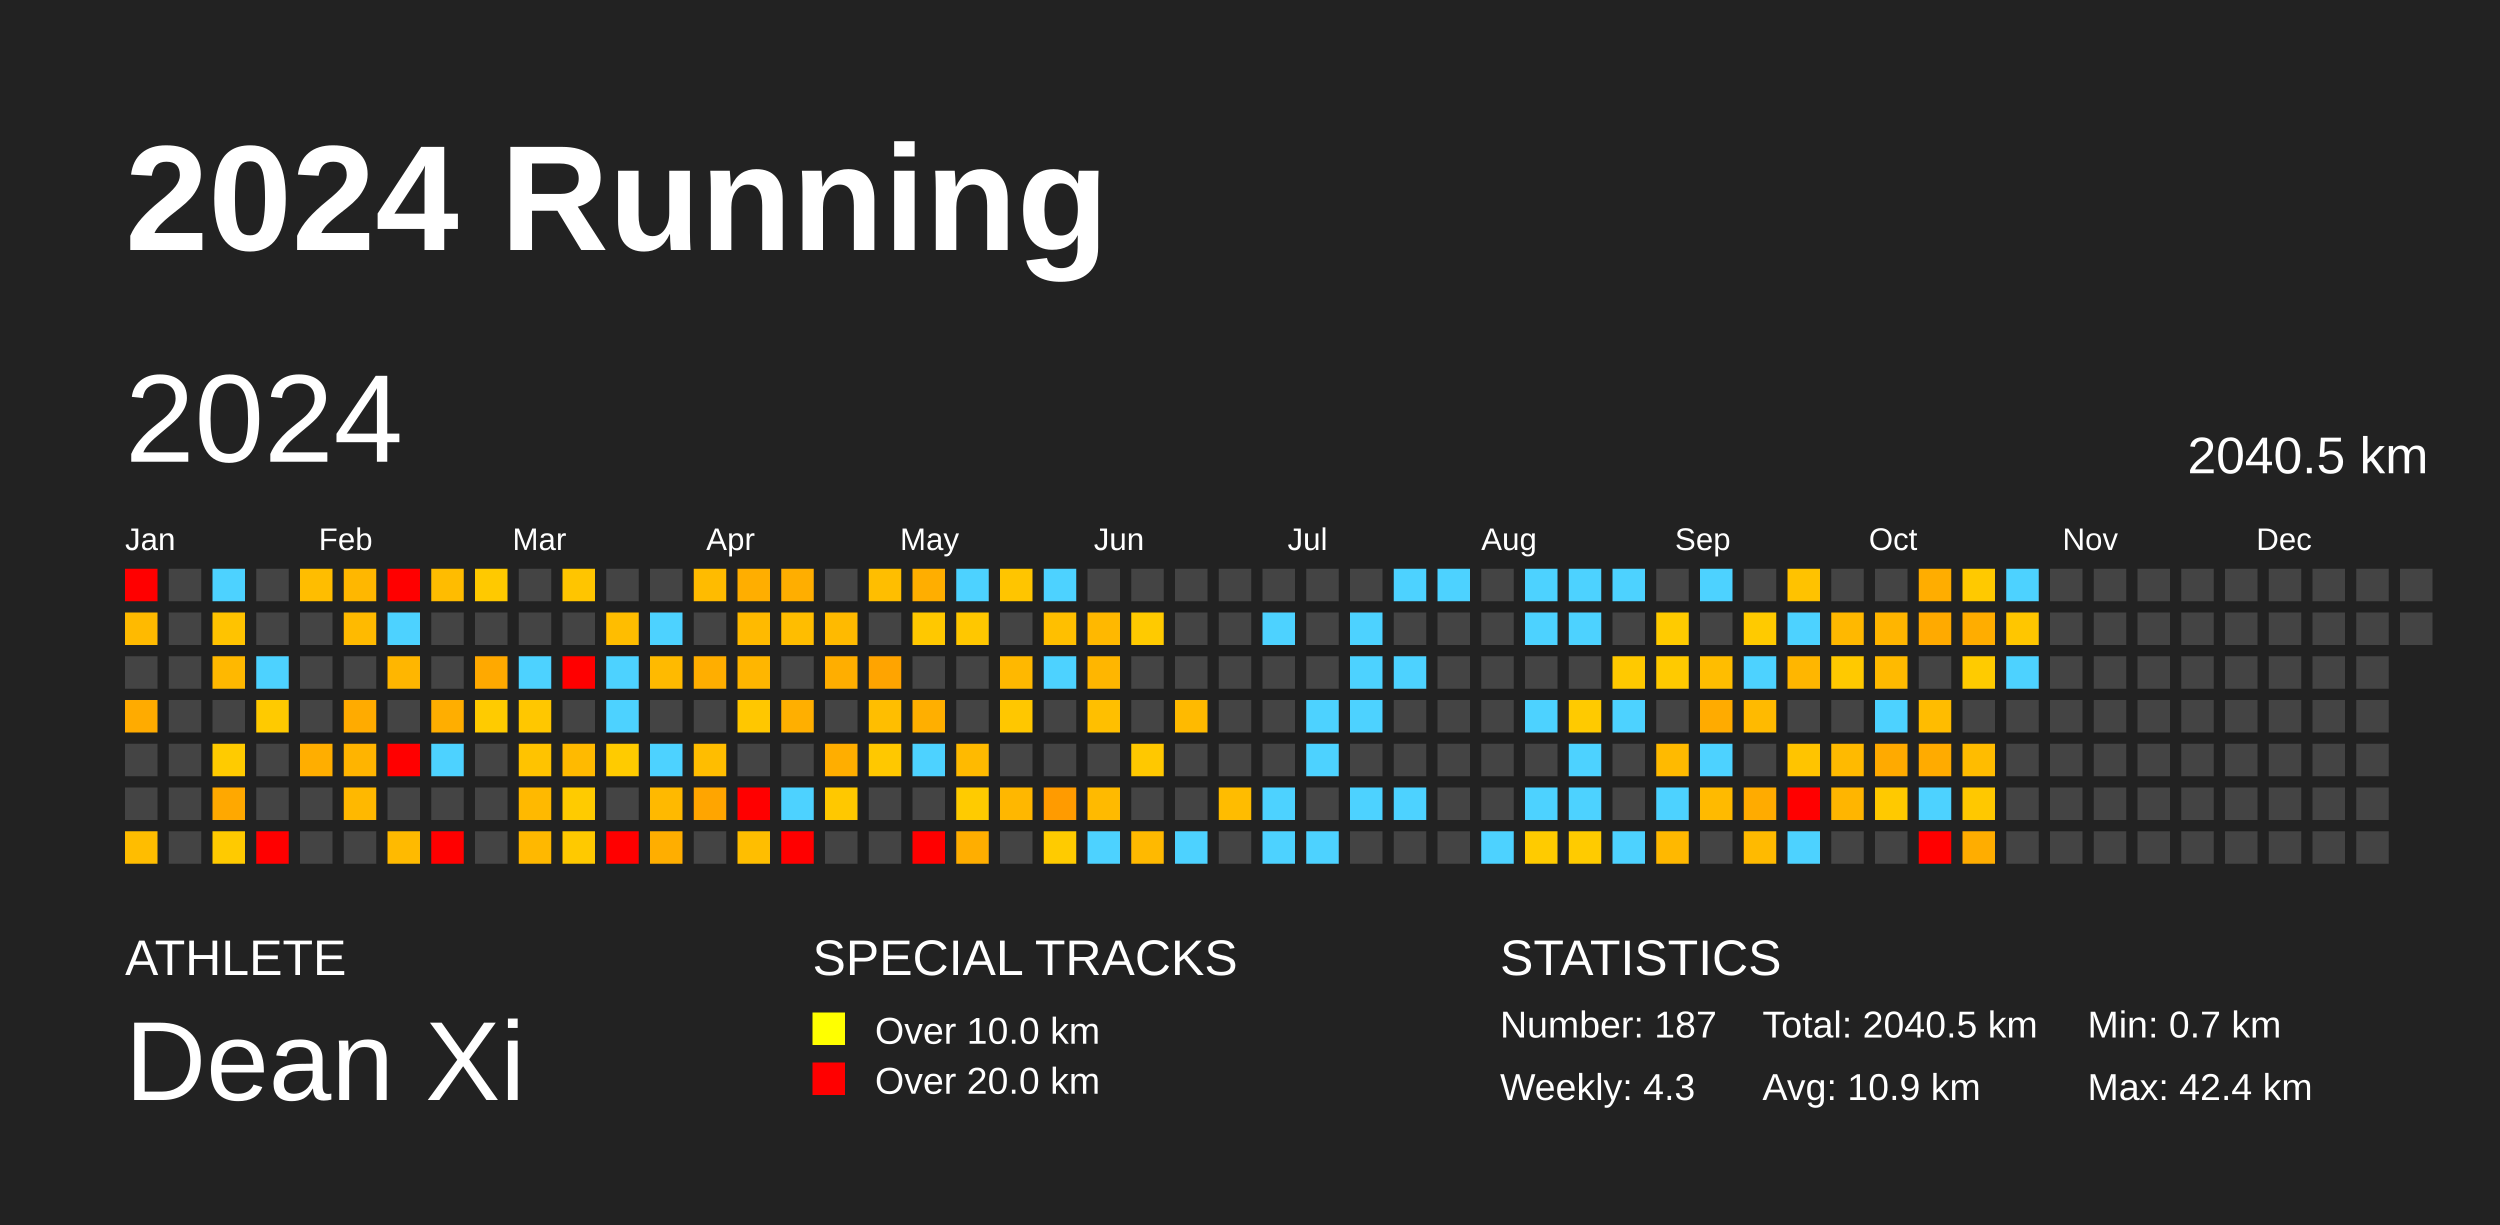
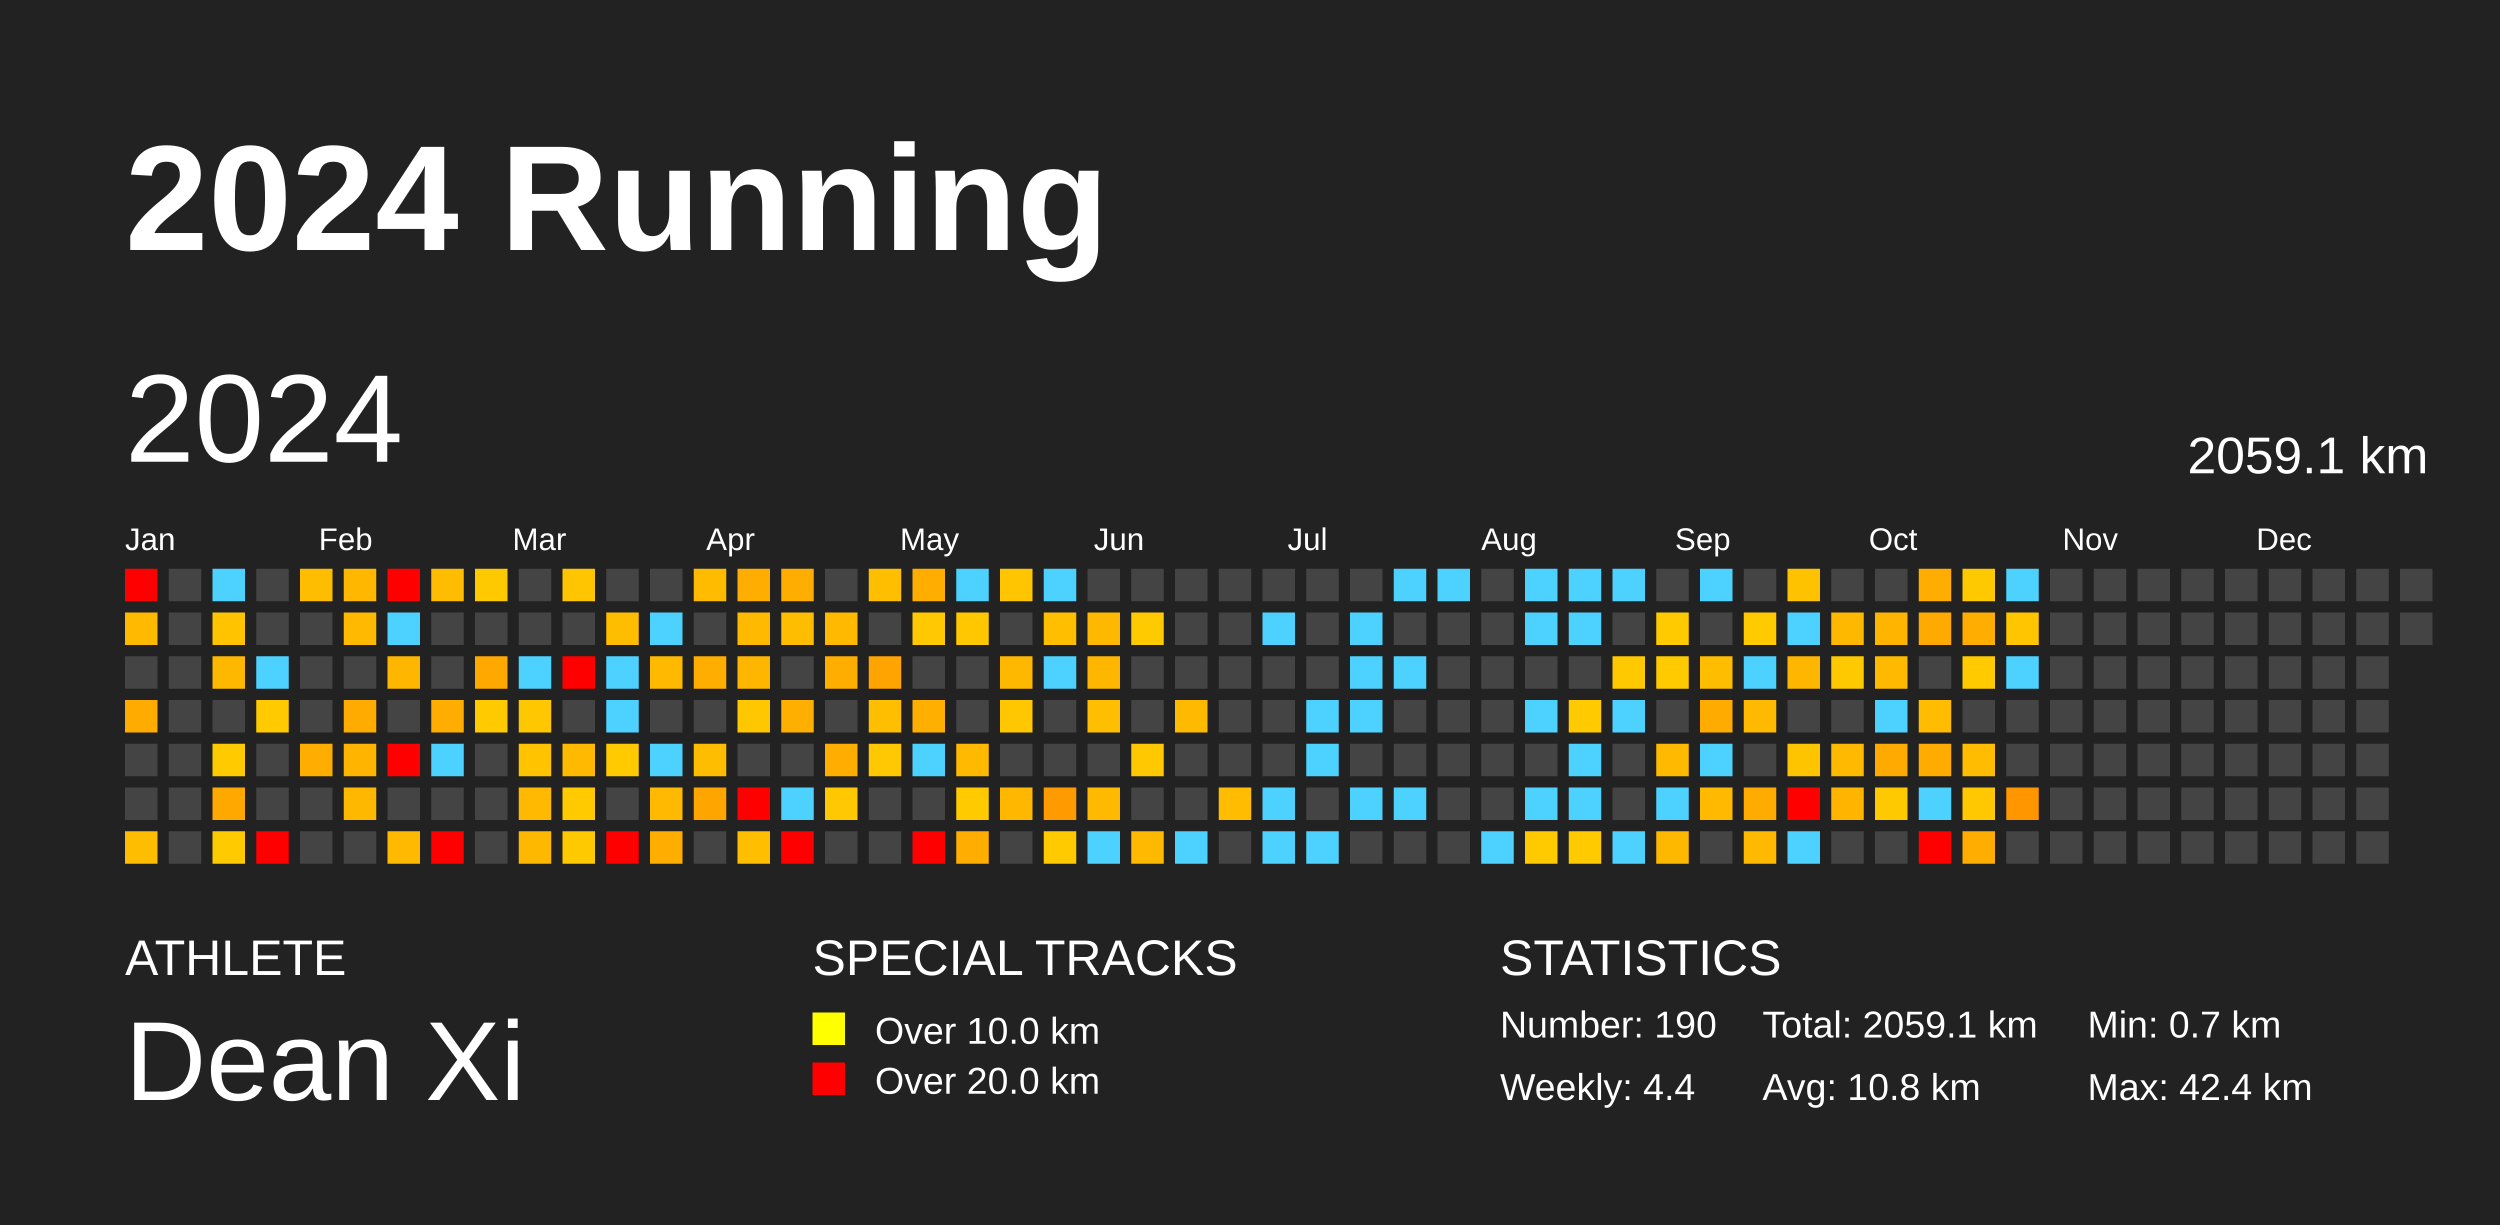
<svg xmlns="http://www.w3.org/2000/svg" baseProfile="full" height="98mm" version="1.1" viewBox="0,0,200,98" width="200mm">
  <defs />
  <rect fill="#222222" height="98" width="200" x="0" y="0" />
  <text fill="#FFFFFF" style="font-size:12px; font-family:Arial; font-weight:bold;" x="10" y="20">2024 Running</text>
  <text fill="#FFFFFF" style="font-size:4px; font-family:Arial" x="10" y="78">ATHLETE</text>
  <text fill="#FFFFFF" style="font-size:9px; font-family:Arial" x="10" y="88">Dean Xi</text>
  <text fill="#FFFFFF" style="font-size:4px; font-family:Arial" x="65" y="78">SPECIAL TRACKS</text>
  <rect fill="yellow" height="2.6" width="2.6" x="65" y="81" />
  <text fill="#FFFFFF" style="font-size:3px; font-family:Arial" x="70" y="83.5">Over 10.0 km</text>
  <rect fill="red" height="2.6" width="2.6" x="65" y="85" />
  <text fill="#FFFFFF" style="font-size:3px; font-family:Arial" x="70" y="87.5">Over 20.0 km</text>
  <text fill="#FFFFFF" style="font-size:4px; font-family:Arial" x="120" y="78">STATISTICS</text>
-   <text fill="#FFFFFF" style="font-size:3px; font-family:Arial" x="120" y="83">Number: 187</text>
-   <text fill="#FFFFFF" style="font-size:3px; font-family:Arial" x="120" y="88">Weekly: 4.3</text>
-   <text fill="#FFFFFF" style="font-size:3px; font-family:Arial" x="141" y="83">Total: 2040.5 km</text>
-   <text fill="#FFFFFF" style="font-size:3px; font-family:Arial" x="141" y="88">Avg: 10.9 km</text>
+   <text fill="#FFFFFF" style="font-size:3px; font-family:Arial" x="120" y="83">Number: 190</text>
+   <text fill="#FFFFFF" style="font-size:3px; font-family:Arial" x="120" y="88">Weekly: 4.4</text>
+   <text fill="#FFFFFF" style="font-size:3px; font-family:Arial" x="141" y="83">Total: 2059.1 km</text>
+   <text fill="#FFFFFF" style="font-size:3px; font-family:Arial" x="141" y="88">Avg: 10.8 km</text>
  <text fill="#FFFFFF" style="font-size:3px; font-family:Arial" x="167" y="83">Min: 0.7 km</text>
  <text fill="#FFFFFF" style="font-size:3px; font-family:Arial" x="167" y="88">Max: 42.4 km</text>
  <text dominant-baseline="hanging" fill="#FFFFFF" style="font-size:10.0px; font-family:Arial;" x="10" y="30">2024</text>
-   <text dominant-baseline="hanging" fill="#FFFFFF" style="font-size:4.125px; font-family:Arial;" x="175" y="35">2040.5 km</text>
+   <text dominant-baseline="hanging" fill="#FFFFFF" style="font-size:4.125px; font-family:Arial;" x="175" y="35">2059.1 km</text>
  <text fill="#FFFFFF" style="font-size:2.5px; font-family:Arial" x="10.0" y="44">Jan</text>
  <text fill="#FFFFFF" style="font-size:2.5px; font-family:Arial" x="25.5" y="44">Feb</text>
  <text fill="#FFFFFF" style="font-size:2.5px; font-family:Arial" x="41.0" y="44">Mar</text>
  <text fill="#FFFFFF" style="font-size:2.5px; font-family:Arial" x="56.5" y="44">Apr</text>
  <text fill="#FFFFFF" style="font-size:2.5px; font-family:Arial" x="72.0" y="44">May</text>
  <text fill="#FFFFFF" style="font-size:2.5px; font-family:Arial" x="87.5" y="44">Jun</text>
  <text fill="#FFFFFF" style="font-size:2.5px; font-family:Arial" x="103.0" y="44">Jul</text>
  <text fill="#FFFFFF" style="font-size:2.5px; font-family:Arial" x="118.5" y="44">Aug</text>
  <text fill="#FFFFFF" style="font-size:2.5px; font-family:Arial" x="134.0" y="44">Sep</text>
  <text fill="#FFFFFF" style="font-size:2.5px; font-family:Arial" x="149.5" y="44">Oct</text>
  <text fill="#FFFFFF" style="font-size:2.5px; font-family:Arial" x="165.0" y="44">Nov</text>
  <text fill="#FFFFFF" style="font-size:2.5px; font-family:Arial" x="180.5" y="44">Dec</text>
  <rect fill="red" height="2.6" width="2.6" x="10.0" y="45.5" />
  <rect fill="#ffba00" height="2.6" width="2.6" x="10.0" y="49.0" />
  <rect fill="#444444" height="2.6" width="2.6" x="10.0" y="52.5" />
  <rect fill="#ffab00" height="2.6" width="2.6" x="10.0" y="56.0" />
  <rect fill="#444444" height="2.6" width="2.6" x="10.0" y="59.5" />
  <rect fill="#444444" height="2.6" width="2.6" x="10.0" y="63.0" />
  <rect fill="#ffbd00" height="2.6" width="2.6" x="10.0" y="66.5" />
  <rect fill="#444444" height="2.6" width="2.6" x="13.5" y="45.5" />
  <rect fill="#444444" height="2.6" width="2.6" x="13.5" y="49.0" />
  <rect fill="#444444" height="2.6" width="2.6" x="13.5" y="52.5" />
  <rect fill="#444444" height="2.6" width="2.6" x="13.5" y="56.0" />
  <rect fill="#444444" height="2.6" width="2.6" x="13.5" y="59.5" />
  <rect fill="#444444" height="2.6" width="2.6" x="13.5" y="63.0" />
  <rect fill="#444444" height="2.6" width="2.6" x="13.5" y="66.5" />
  <rect fill="#4dd2ff" height="2.6" width="2.6" x="17.0" y="45.5" />
  <rect fill="#ffc300" height="2.6" width="2.6" x="17.0" y="49.0" />
  <rect fill="#ffb800" height="2.6" width="2.6" x="17.0" y="52.5" />
  <rect fill="#444444" height="2.6" width="2.6" x="17.0" y="56.0" />
  <rect fill="#ffcb00" height="2.6" width="2.6" x="17.0" y="59.5" />
  <rect fill="#ffa800" height="2.6" width="2.6" x="17.0" y="63.0" />
  <rect fill="#ffca00" height="2.6" width="2.6" x="17.0" y="66.5" />
  <rect fill="#444444" height="2.6" width="2.6" x="20.5" y="45.5" />
  <rect fill="#444444" height="2.6" width="2.6" x="20.5" y="49.0" />
  <rect fill="#4dd2ff" height="2.6" width="2.6" x="20.5" y="52.5" />
  <rect fill="#ffca00" height="2.6" width="2.6" x="20.5" y="56.0" />
  <rect fill="#444444" height="2.6" width="2.6" x="20.5" y="59.5" />
  <rect fill="#444444" height="2.6" width="2.6" x="20.5" y="63.0" />
  <rect fill="red" height="2.6" width="2.6" x="20.5" y="66.5" />
  <rect fill="#ffbd00" height="2.6" width="2.6" x="24.0" y="45.5" />
  <rect fill="#444444" height="2.6" width="2.6" x="24.0" y="49.0" />
  <rect fill="#444444" height="2.6" width="2.6" x="24.0" y="52.5" />
  <rect fill="#444444" height="2.6" width="2.6" x="24.0" y="56.0" />
  <rect fill="#ffae00" height="2.6" width="2.6" x="24.0" y="59.5" />
  <rect fill="#444444" height="2.6" width="2.6" x="24.0" y="63.0" />
  <rect fill="#444444" height="2.6" width="2.6" x="24.0" y="66.5" />
  <rect fill="#ffb700" height="2.6" width="2.6" x="27.5" y="45.5" />
  <rect fill="#ffba00" height="2.6" width="2.6" x="27.5" y="49.0" />
  <rect fill="#444444" height="2.6" width="2.6" x="27.5" y="52.5" />
  <rect fill="#ffab00" height="2.6" width="2.6" x="27.5" y="56.0" />
  <rect fill="#ffb400" height="2.6" width="2.6" x="27.5" y="59.5" />
  <rect fill="#ffb800" height="2.6" width="2.6" x="27.5" y="63.0" />
  <rect fill="#444444" height="2.6" width="2.6" x="27.5" y="66.5" />
  <rect fill="red" height="2.6" width="2.6" x="31.0" y="45.5" />
  <rect fill="#4dd2ff" height="2.6" width="2.6" x="31.0" y="49.0" />
  <rect fill="#ffb600" height="2.6" width="2.6" x="31.0" y="52.5" />
  <rect fill="#444444" height="2.6" width="2.6" x="31.0" y="56.0" />
  <rect fill="red" height="2.6" width="2.6" x="31.0" y="59.5" />
  <rect fill="#444444" height="2.6" width="2.6" x="31.0" y="63.0" />
  <rect fill="#ffba00" height="2.6" width="2.6" x="31.0" y="66.5" />
  <rect fill="#ffbc00" height="2.6" width="2.6" x="34.5" y="45.5" />
  <rect fill="#444444" height="2.6" width="2.6" x="34.5" y="49.0" />
  <rect fill="#444444" height="2.6" width="2.6" x="34.5" y="52.5" />
  <rect fill="#ffae00" height="2.6" width="2.6" x="34.5" y="56.0" />
  <rect fill="#4dd2ff" height="2.6" width="2.6" x="34.5" y="59.5" />
  <rect fill="#444444" height="2.6" width="2.6" x="34.5" y="63.0" />
  <rect fill="red" height="2.6" width="2.6" x="34.5" y="66.5" />
  <rect fill="#ffc900" height="2.6" width="2.6" x="38.0" y="45.5" />
  <rect fill="#444444" height="2.6" width="2.6" x="38.0" y="49.0" />
  <rect fill="#ffa900" height="2.6" width="2.6" x="38.0" y="52.5" />
  <rect fill="#ffcb00" height="2.6" width="2.6" x="38.0" y="56.0" />
  <rect fill="#444444" height="2.6" width="2.6" x="38.0" y="59.5" />
  <rect fill="#444444" height="2.6" width="2.6" x="38.0" y="63.0" />
  <rect fill="#444444" height="2.6" width="2.6" x="38.0" y="66.5" />
  <rect fill="#444444" height="2.6" width="2.6" x="41.5" y="45.5" />
  <rect fill="#444444" height="2.6" width="2.6" x="41.5" y="49.0" />
  <rect fill="#4dd2ff" height="2.6" width="2.6" x="41.5" y="52.5" />
  <rect fill="#ffc700" height="2.6" width="2.6" x="41.5" y="56.0" />
  <rect fill="#ffc300" height="2.6" width="2.6" x="41.5" y="59.5" />
  <rect fill="#ffb900" height="2.6" width="2.6" x="41.5" y="63.0" />
  <rect fill="#ffb800" height="2.6" width="2.6" x="41.5" y="66.5" />
  <rect fill="#ffc500" height="2.6" width="2.6" x="45.0" y="45.5" />
  <rect fill="#444444" height="2.6" width="2.6" x="45.0" y="49.0" />
  <rect fill="red" height="2.6" width="2.6" x="45.0" y="52.5" />
  <rect fill="#444444" height="2.6" width="2.6" x="45.0" y="56.0" />
  <rect fill="#ffba00" height="2.6" width="2.6" x="45.0" y="59.5" />
  <rect fill="#ffcb00" height="2.6" width="2.6" x="45.0" y="63.0" />
  <rect fill="#ffc900" height="2.6" width="2.6" x="45.0" y="66.5" />
  <rect fill="#444444" height="2.6" width="2.6" x="48.5" y="45.5" />
  <rect fill="#ffbd00" height="2.6" width="2.6" x="48.5" y="49.0" />
  <rect fill="#4dd2ff" height="2.6" width="2.6" x="48.5" y="52.5" />
  <rect fill="#4dd2ff" height="2.6" width="2.6" x="48.5" y="56.0" />
  <rect fill="#ffcb00" height="2.6" width="2.6" x="48.5" y="59.5" />
  <rect fill="#444444" height="2.6" width="2.6" x="48.5" y="63.0" />
  <rect fill="red" height="2.6" width="2.6" x="48.5" y="66.5" />
  <rect fill="#444444" height="2.6" width="2.6" x="52.0" y="45.5" />
  <rect fill="#4dd2ff" height="2.6" width="2.6" x="52.0" y="49.0" />
  <rect fill="#ffba00" height="2.6" width="2.6" x="52.0" y="52.5" />
  <rect fill="#444444" height="2.6" width="2.6" x="52.0" y="56.0" />
  <rect fill="#4dd2ff" height="2.6" width="2.6" x="52.0" y="59.5" />
  <rect fill="#ffb900" height="2.6" width="2.6" x="52.0" y="63.0" />
  <rect fill="#ffae00" height="2.6" width="2.6" x="52.0" y="66.5" />
  <rect fill="#ffbb00" height="2.6" width="2.6" x="55.5" y="45.5" />
  <rect fill="#444444" height="2.6" width="2.6" x="55.5" y="49.0" />
  <rect fill="#ffae00" height="2.6" width="2.6" x="55.5" y="52.5" />
  <rect fill="#444444" height="2.6" width="2.6" x="55.5" y="56.0" />
  <rect fill="#ffbd00" height="2.6" width="2.6" x="55.5" y="59.5" />
  <rect fill="#ffa500" height="2.6" width="2.6" x="55.5" y="63.0" />
  <rect fill="#444444" height="2.6" width="2.6" x="55.5" y="66.5" />
  <rect fill="#ffae00" height="2.6" width="2.6" x="59.0" y="45.5" />
  <rect fill="#ffba00" height="2.6" width="2.6" x="59.0" y="49.0" />
  <rect fill="#ffb600" height="2.6" width="2.6" x="59.0" y="52.5" />
  <rect fill="#ffc700" height="2.6" width="2.6" x="59.0" y="56.0" />
  <rect fill="#444444" height="2.6" width="2.6" x="59.0" y="59.5" />
  <rect fill="red" height="2.6" width="2.6" x="59.0" y="63.0" />
  <rect fill="#ffbe00" height="2.6" width="2.6" x="59.0" y="66.5" />
  <rect fill="#ffae00" height="2.6" width="2.6" x="62.5" y="45.5" />
  <rect fill="#ffbd00" height="2.6" width="2.6" x="62.5" y="49.0" />
  <rect fill="#444444" height="2.6" width="2.6" x="62.5" y="52.5" />
  <rect fill="#ffaf00" height="2.6" width="2.6" x="62.5" y="56.0" />
  <rect fill="#444444" height="2.6" width="2.6" x="62.5" y="59.5" />
  <rect fill="#4dd2ff" height="2.6" width="2.6" x="62.5" y="63.0" />
  <rect fill="red" height="2.6" width="2.6" x="62.5" y="66.5" />
  <rect fill="#444444" height="2.6" width="2.6" x="66.0" y="45.5" />
  <rect fill="#ffba00" height="2.6" width="2.6" x="66.0" y="49.0" />
  <rect fill="#ffae00" height="2.6" width="2.6" x="66.0" y="52.5" />
  <rect fill="#444444" height="2.6" width="2.6" x="66.0" y="56.0" />
  <rect fill="#ffae00" height="2.6" width="2.6" x="66.0" y="59.5" />
  <rect fill="#ffc800" height="2.6" width="2.6" x="66.0" y="63.0" />
  <rect fill="#444444" height="2.6" width="2.6" x="66.0" y="66.5" />
  <rect fill="#ffbe00" height="2.6" width="2.6" x="69.5" y="45.5" />
  <rect fill="#444444" height="2.6" width="2.6" x="69.5" y="49.0" />
  <rect fill="#ffa400" height="2.6" width="2.6" x="69.5" y="52.5" />
  <rect fill="#ffbe00" height="2.6" width="2.6" x="69.5" y="56.0" />
  <rect fill="#ffc800" height="2.6" width="2.6" x="69.5" y="59.5" />
  <rect fill="#444444" height="2.6" width="2.6" x="69.5" y="63.0" />
  <rect fill="#444444" height="2.6" width="2.6" x="69.5" y="66.5" />
  <rect fill="#ffae00" height="2.6" width="2.6" x="73.0" y="45.5" />
  <rect fill="#ffc800" height="2.6" width="2.6" x="73.0" y="49.0" />
  <rect fill="#444444" height="2.6" width="2.6" x="73.0" y="52.5" />
  <rect fill="#ffaf00" height="2.6" width="2.6" x="73.0" y="56.0" />
  <rect fill="#4dd2ff" height="2.6" width="2.6" x="73.0" y="59.5" />
  <rect fill="#444444" height="2.6" width="2.6" x="73.0" y="63.0" />
  <rect fill="red" height="2.6" width="2.6" x="73.0" y="66.5" />
  <rect fill="#4dd2ff" height="2.6" width="2.6" x="76.5" y="45.5" />
  <rect fill="#ffc700" height="2.6" width="2.6" x="76.5" y="49.0" />
  <rect fill="#444444" height="2.6" width="2.6" x="76.5" y="52.5" />
  <rect fill="#444444" height="2.6" width="2.6" x="76.5" y="56.0" />
  <rect fill="#ffba00" height="2.6" width="2.6" x="76.5" y="59.5" />
  <rect fill="#ffcb00" height="2.6" width="2.6" x="76.5" y="63.0" />
  <rect fill="#ffae00" height="2.6" width="2.6" x="76.5" y="66.5" />
  <rect fill="#ffc500" height="2.6" width="2.6" x="80.0" y="45.5" />
  <rect fill="#444444" height="2.6" width="2.6" x="80.0" y="49.0" />
  <rect fill="#ffb800" height="2.6" width="2.6" x="80.0" y="52.5" />
  <rect fill="#ffc700" height="2.6" width="2.6" x="80.0" y="56.0" />
  <rect fill="#444444" height="2.6" width="2.6" x="80.0" y="59.5" />
  <rect fill="#ffb700" height="2.6" width="2.6" x="80.0" y="63.0" />
  <rect fill="#444444" height="2.6" width="2.6" x="80.0" y="66.5" />
  <rect fill="#4dd2ff" height="2.6" width="2.6" x="83.5" y="45.5" />
  <rect fill="#ffbf00" height="2.6" width="2.6" x="83.5" y="49.0" />
  <rect fill="#4dd2ff" height="2.6" width="2.6" x="83.5" y="52.5" />
  <rect fill="#444444" height="2.6" width="2.6" x="83.5" y="56.0" />
  <rect fill="#444444" height="2.6" width="2.6" x="83.5" y="59.5" />
  <rect fill="#ff9b00" height="2.6" width="2.6" x="83.5" y="63.0" />
  <rect fill="#ffcb00" height="2.6" width="2.6" x="83.5" y="66.5" />
  <rect fill="#444444" height="2.6" width="2.6" x="87.0" y="45.5" />
  <rect fill="#ffb800" height="2.6" width="2.6" x="87.0" y="49.0" />
  <rect fill="#ffb600" height="2.6" width="2.6" x="87.0" y="52.5" />
  <rect fill="#ffbf00" height="2.6" width="2.6" x="87.0" y="56.0" />
  <rect fill="#444444" height="2.6" width="2.6" x="87.0" y="59.5" />
  <rect fill="#ffba00" height="2.6" width="2.6" x="87.0" y="63.0" />
  <rect fill="#4dd2ff" height="2.6" width="2.6" x="87.0" y="66.5" />
  <rect fill="#444444" height="2.6" width="2.6" x="90.5" y="45.5" />
  <rect fill="#ffca00" height="2.6" width="2.6" x="90.5" y="49.0" />
  <rect fill="#444444" height="2.6" width="2.6" x="90.5" y="52.5" />
  <rect fill="#444444" height="2.6" width="2.6" x="90.5" y="56.0" />
  <rect fill="#ffc800" height="2.6" width="2.6" x="90.5" y="59.5" />
  <rect fill="#444444" height="2.6" width="2.6" x="90.5" y="63.0" />
  <rect fill="#ffb900" height="2.6" width="2.6" x="90.5" y="66.5" />
  <rect fill="#444444" height="2.6" width="2.6" x="94.0" y="45.5" />
  <rect fill="#444444" height="2.6" width="2.6" x="94.0" y="49.0" />
  <rect fill="#444444" height="2.6" width="2.6" x="94.0" y="52.5" />
  <rect fill="#ffba00" height="2.6" width="2.6" x="94.0" y="56.0" />
  <rect fill="#444444" height="2.6" width="2.6" x="94.0" y="59.5" />
  <rect fill="#444444" height="2.6" width="2.6" x="94.0" y="63.0" />
  <rect fill="#4dd2ff" height="2.6" width="2.6" x="94.0" y="66.5" />
  <rect fill="#444444" height="2.6" width="2.6" x="97.5" y="45.5" />
  <rect fill="#444444" height="2.6" width="2.6" x="97.5" y="49.0" />
  <rect fill="#444444" height="2.6" width="2.6" x="97.5" y="52.5" />
  <rect fill="#444444" height="2.6" width="2.6" x="97.5" y="56.0" />
  <rect fill="#444444" height="2.6" width="2.6" x="97.5" y="59.5" />
  <rect fill="#ffbc00" height="2.6" width="2.6" x="97.5" y="63.0" />
  <rect fill="#444444" height="2.6" width="2.6" x="97.5" y="66.5" />
  <rect fill="#444444" height="2.6" width="2.6" x="101.0" y="45.5" />
  <rect fill="#4dd2ff" height="2.6" width="2.6" x="101.0" y="49.0" />
  <rect fill="#444444" height="2.6" width="2.6" x="101.0" y="52.5" />
  <rect fill="#444444" height="2.6" width="2.6" x="101.0" y="56.0" />
  <rect fill="#444444" height="2.6" width="2.6" x="101.0" y="59.5" />
  <rect fill="#4dd2ff" height="2.6" width="2.6" x="101.0" y="63.0" />
  <rect fill="#4dd2ff" height="2.6" width="2.6" x="101.0" y="66.5" />
  <rect fill="#444444" height="2.6" width="2.6" x="104.5" y="45.5" />
  <rect fill="#444444" height="2.6" width="2.6" x="104.5" y="49.0" />
  <rect fill="#444444" height="2.6" width="2.6" x="104.5" y="52.5" />
  <rect fill="#4dd2ff" height="2.6" width="2.6" x="104.5" y="56.0" />
  <rect fill="#4dd2ff" height="2.6" width="2.6" x="104.5" y="59.5" />
  <rect fill="#444444" height="2.6" width="2.6" x="104.5" y="63.0" />
  <rect fill="#4dd2ff" height="2.6" width="2.6" x="104.5" y="66.5" />
  <rect fill="#444444" height="2.6" width="2.6" x="108.0" y="45.5" />
  <rect fill="#4dd2ff" height="2.6" width="2.6" x="108.0" y="49.0" />
  <rect fill="#4dd2ff" height="2.6" width="2.6" x="108.0" y="52.5" />
  <rect fill="#4dd2ff" height="2.6" width="2.6" x="108.0" y="56.0" />
  <rect fill="#444444" height="2.6" width="2.6" x="108.0" y="59.5" />
  <rect fill="#4dd2ff" height="2.6" width="2.6" x="108.0" y="63.0" />
  <rect fill="#444444" height="2.6" width="2.6" x="108.0" y="66.5" />
  <rect fill="#4dd2ff" height="2.6" width="2.6" x="111.5" y="45.5" />
  <rect fill="#444444" height="2.6" width="2.6" x="111.5" y="49.0" />
  <rect fill="#4dd2ff" height="2.6" width="2.6" x="111.5" y="52.5" />
  <rect fill="#444444" height="2.6" width="2.6" x="111.5" y="56.0" />
  <rect fill="#444444" height="2.6" width="2.6" x="111.5" y="59.5" />
  <rect fill="#4dd2ff" height="2.6" width="2.6" x="111.5" y="63.0" />
  <rect fill="#444444" height="2.6" width="2.6" x="111.5" y="66.5" />
  <rect fill="#4dd2ff" height="2.6" width="2.6" x="115.0" y="45.5" />
  <rect fill="#444444" height="2.6" width="2.6" x="115.0" y="49.0" />
  <rect fill="#444444" height="2.6" width="2.6" x="115.0" y="52.5" />
  <rect fill="#444444" height="2.6" width="2.6" x="115.0" y="56.0" />
  <rect fill="#444444" height="2.6" width="2.6" x="115.0" y="59.5" />
  <rect fill="#444444" height="2.6" width="2.6" x="115.0" y="63.0" />
  <rect fill="#444444" height="2.6" width="2.6" x="115.0" y="66.5" />
  <rect fill="#444444" height="2.6" width="2.6" x="118.5" y="45.5" />
  <rect fill="#444444" height="2.6" width="2.6" x="118.5" y="49.0" />
  <rect fill="#444444" height="2.6" width="2.6" x="118.5" y="52.5" />
  <rect fill="#444444" height="2.6" width="2.6" x="118.5" y="56.0" />
  <rect fill="#444444" height="2.6" width="2.6" x="118.5" y="59.5" />
  <rect fill="#444444" height="2.6" width="2.6" x="118.5" y="63.0" />
  <rect fill="#4dd2ff" height="2.6" width="2.6" x="118.5" y="66.5" />
  <rect fill="#4dd2ff" height="2.6" width="2.6" x="122.0" y="45.5" />
  <rect fill="#4dd2ff" height="2.6" width="2.6" x="122.0" y="49.0" />
  <rect fill="#444444" height="2.6" width="2.6" x="122.0" y="52.5" />
  <rect fill="#4dd2ff" height="2.6" width="2.6" x="122.0" y="56.0" />
  <rect fill="#444444" height="2.6" width="2.6" x="122.0" y="59.5" />
  <rect fill="#4dd2ff" height="2.6" width="2.6" x="122.0" y="63.0" />
  <rect fill="#ffcb00" height="2.6" width="2.6" x="122.0" y="66.5" />
  <rect fill="#4dd2ff" height="2.6" width="2.6" x="125.5" y="45.5" />
  <rect fill="#4dd2ff" height="2.6" width="2.6" x="125.5" y="49.0" />
  <rect fill="#444444" height="2.6" width="2.6" x="125.5" y="52.5" />
  <rect fill="#ffca00" height="2.6" width="2.6" x="125.5" y="56.0" />
  <rect fill="#4dd2ff" height="2.6" width="2.6" x="125.5" y="59.5" />
  <rect fill="#4dd2ff" height="2.6" width="2.6" x="125.5" y="63.0" />
  <rect fill="#ffcb00" height="2.6" width="2.6" x="125.5" y="66.5" />
  <rect fill="#4dd2ff" height="2.6" width="2.6" x="129.0" y="45.5" />
  <rect fill="#444444" height="2.6" width="2.6" x="129.0" y="49.0" />
  <rect fill="#ffc900" height="2.6" width="2.6" x="129.0" y="52.5" />
  <rect fill="#4dd2ff" height="2.6" width="2.6" x="129.0" y="56.0" />
  <rect fill="#444444" height="2.6" width="2.6" x="129.0" y="59.5" />
  <rect fill="#444444" height="2.6" width="2.6" x="129.0" y="63.0" />
  <rect fill="#4dd2ff" height="2.6" width="2.6" x="129.0" y="66.5" />
  <rect fill="#444444" height="2.6" width="2.6" x="132.5" y="45.5" />
  <rect fill="#ffcb00" height="2.6" width="2.6" x="132.5" y="49.0" />
  <rect fill="#ffca00" height="2.6" width="2.6" x="132.5" y="52.5" />
  <rect fill="#444444" height="2.6" width="2.6" x="132.5" y="56.0" />
  <rect fill="#ffba00" height="2.6" width="2.6" x="132.5" y="59.5" />
  <rect fill="#4dd2ff" height="2.6" width="2.6" x="132.5" y="63.0" />
  <rect fill="#ffb800" height="2.6" width="2.6" x="132.5" y="66.5" />
  <rect fill="#4dd2ff" height="2.6" width="2.6" x="136.0" y="45.5" />
  <rect fill="#444444" height="2.6" width="2.6" x="136.0" y="49.0" />
  <rect fill="#ffbd00" height="2.6" width="2.6" x="136.0" y="52.5" />
  <rect fill="#ffab00" height="2.6" width="2.6" x="136.0" y="56.0" />
  <rect fill="#4dd2ff" height="2.6" width="2.6" x="136.0" y="59.5" />
  <rect fill="#ffba00" height="2.6" width="2.6" x="136.0" y="63.0" />
  <rect fill="#444444" height="2.6" width="2.6" x="136.0" y="66.5" />
  <rect fill="#444444" height="2.6" width="2.6" x="139.5" y="45.5" />
  <rect fill="#ffca00" height="2.6" width="2.6" x="139.5" y="49.0" />
  <rect fill="#4dd2ff" height="2.6" width="2.6" x="139.5" y="52.5" />
  <rect fill="#ffba00" height="2.6" width="2.6" x="139.5" y="56.0" />
  <rect fill="#444444" height="2.6" width="2.6" x="139.5" y="59.5" />
  <rect fill="#ffab00" height="2.6" width="2.6" x="139.5" y="63.0" />
  <rect fill="#ffba00" height="2.6" width="2.6" x="139.5" y="66.5" />
  <rect fill="#ffc200" height="2.6" width="2.6" x="143.0" y="45.5" />
  <rect fill="#4dd2ff" height="2.6" width="2.6" x="143.0" y="49.0" />
  <rect fill="#ffb600" height="2.6" width="2.6" x="143.0" y="52.5" />
  <rect fill="#444444" height="2.6" width="2.6" x="143.0" y="56.0" />
  <rect fill="#ffc400" height="2.6" width="2.6" x="143.0" y="59.5" />
  <rect fill="red" height="2.6" width="2.6" x="143.0" y="63.0" />
  <rect fill="#4dd2ff" height="2.6" width="2.6" x="143.0" y="66.5" />
  <rect fill="#444444" height="2.6" width="2.6" x="146.5" y="45.5" />
  <rect fill="#ffb800" height="2.6" width="2.6" x="146.5" y="49.0" />
  <rect fill="#ffc900" height="2.6" width="2.6" x="146.5" y="52.5" />
  <rect fill="#444444" height="2.6" width="2.6" x="146.5" y="56.0" />
  <rect fill="#ffba00" height="2.6" width="2.6" x="146.5" y="59.5" />
  <rect fill="#ffb500" height="2.6" width="2.6" x="146.5" y="63.0" />
  <rect fill="#444444" height="2.6" width="2.6" x="146.5" y="66.5" />
  <rect fill="#444444" height="2.6" width="2.6" x="150.0" y="45.5" />
  <rect fill="#ffb500" height="2.6" width="2.6" x="150.0" y="49.0" />
  <rect fill="#ffba00" height="2.6" width="2.6" x="150.0" y="52.5" />
  <rect fill="#4dd2ff" height="2.6" width="2.6" x="150.0" y="56.0" />
  <rect fill="#ffaa00" height="2.6" width="2.6" x="150.0" y="59.5" />
  <rect fill="#ffc900" height="2.6" width="2.6" x="150.0" y="63.0" />
  <rect fill="#444444" height="2.6" width="2.6" x="150.0" y="66.5" />
  <rect fill="#ffad00" height="2.6" width="2.6" x="153.5" y="45.5" />
  <rect fill="#ffaa00" height="2.6" width="2.6" x="153.5" y="49.0" />
  <rect fill="#444444" height="2.6" width="2.6" x="153.5" y="52.5" />
  <rect fill="#ffbc00" height="2.6" width="2.6" x="153.5" y="56.0" />
  <rect fill="#ffab00" height="2.6" width="2.6" x="153.5" y="59.5" />
  <rect fill="#4dd2ff" height="2.6" width="2.6" x="153.5" y="63.0" />
  <rect fill="red" height="2.6" width="2.6" x="153.5" y="66.5" />
  <rect fill="#ffc900" height="2.6" width="2.6" x="157.0" y="45.5" />
  <rect fill="#ffad00" height="2.6" width="2.6" x="157.0" y="49.0" />
  <rect fill="#ffcb00" height="2.6" width="2.6" x="157.0" y="52.5" />
  <rect fill="#444444" height="2.6" width="2.6" x="157.0" y="56.0" />
  <rect fill="#ffbc00" height="2.6" width="2.6" x="157.0" y="59.5" />
  <rect fill="#ffc800" height="2.6" width="2.6" x="157.0" y="63.0" />
  <rect fill="#ffad00" height="2.6" width="2.6" x="157.0" y="66.5" />
  <rect fill="#4dd2ff" height="2.6" width="2.6" x="160.5" y="45.5" />
  <rect fill="#ffc600" height="2.6" width="2.6" x="160.5" y="49.0" />
  <rect fill="#4dd2ff" height="2.6" width="2.6" x="160.5" y="52.5" />
  <rect fill="#444444" height="2.6" width="2.6" x="160.5" y="56.0" />
  <rect fill="#444444" height="2.6" width="2.6" x="160.5" y="59.5" />
-   <rect fill="#444444" height="2.6" width="2.6" x="160.5" y="63.0" />
+   <rect fill="#ff9600" height="2.6" width="2.6" x="160.5" y="63.0" />
  <rect fill="#444444" height="2.6" width="2.6" x="160.5" y="66.5" />
  <rect fill="#444444" height="2.6" width="2.6" x="164.0" y="45.5" />
  <rect fill="#444444" height="2.6" width="2.6" x="164.0" y="49.0" />
  <rect fill="#444444" height="2.6" width="2.6" x="164.0" y="52.5" />
  <rect fill="#444444" height="2.6" width="2.6" x="164.0" y="56.0" />
  <rect fill="#444444" height="2.6" width="2.6" x="164.0" y="59.5" />
  <rect fill="#444444" height="2.6" width="2.6" x="164.0" y="63.0" />
  <rect fill="#444444" height="2.6" width="2.6" x="164.0" y="66.5" />
  <rect fill="#444444" height="2.6" width="2.6" x="167.5" y="45.5" />
  <rect fill="#444444" height="2.6" width="2.6" x="167.5" y="49.0" />
  <rect fill="#444444" height="2.6" width="2.6" x="167.5" y="52.5" />
  <rect fill="#444444" height="2.6" width="2.6" x="167.5" y="56.0" />
  <rect fill="#444444" height="2.6" width="2.6" x="167.5" y="59.5" />
  <rect fill="#444444" height="2.6" width="2.6" x="167.5" y="63.0" />
  <rect fill="#444444" height="2.6" width="2.6" x="167.5" y="66.5" />
  <rect fill="#444444" height="2.6" width="2.6" x="171.0" y="45.5" />
  <rect fill="#444444" height="2.6" width="2.6" x="171.0" y="49.0" />
  <rect fill="#444444" height="2.6" width="2.6" x="171.0" y="52.5" />
  <rect fill="#444444" height="2.6" width="2.6" x="171.0" y="56.0" />
  <rect fill="#444444" height="2.6" width="2.6" x="171.0" y="59.5" />
  <rect fill="#444444" height="2.6" width="2.6" x="171.0" y="63.0" />
  <rect fill="#444444" height="2.6" width="2.6" x="171.0" y="66.5" />
  <rect fill="#444444" height="2.6" width="2.6" x="174.5" y="45.5" />
  <rect fill="#444444" height="2.6" width="2.6" x="174.5" y="49.0" />
  <rect fill="#444444" height="2.6" width="2.6" x="174.5" y="52.5" />
  <rect fill="#444444" height="2.6" width="2.6" x="174.5" y="56.0" />
  <rect fill="#444444" height="2.6" width="2.6" x="174.5" y="59.5" />
  <rect fill="#444444" height="2.6" width="2.6" x="174.5" y="63.0" />
  <rect fill="#444444" height="2.6" width="2.6" x="174.5" y="66.5" />
  <rect fill="#444444" height="2.6" width="2.6" x="178.0" y="45.5" />
  <rect fill="#444444" height="2.6" width="2.6" x="178.0" y="49.0" />
  <rect fill="#444444" height="2.6" width="2.6" x="178.0" y="52.5" />
  <rect fill="#444444" height="2.6" width="2.6" x="178.0" y="56.0" />
  <rect fill="#444444" height="2.6" width="2.6" x="178.0" y="59.5" />
  <rect fill="#444444" height="2.6" width="2.6" x="178.0" y="63.0" />
  <rect fill="#444444" height="2.6" width="2.6" x="178.0" y="66.5" />
  <rect fill="#444444" height="2.6" width="2.6" x="181.5" y="45.5" />
  <rect fill="#444444" height="2.6" width="2.6" x="181.5" y="49.0" />
  <rect fill="#444444" height="2.6" width="2.6" x="181.5" y="52.5" />
  <rect fill="#444444" height="2.6" width="2.6" x="181.5" y="56.0" />
  <rect fill="#444444" height="2.6" width="2.6" x="181.5" y="59.5" />
  <rect fill="#444444" height="2.6" width="2.6" x="181.5" y="63.0" />
  <rect fill="#444444" height="2.6" width="2.6" x="181.5" y="66.5" />
  <rect fill="#444444" height="2.6" width="2.6" x="185.0" y="45.5" />
  <rect fill="#444444" height="2.6" width="2.6" x="185.0" y="49.0" />
  <rect fill="#444444" height="2.6" width="2.6" x="185.0" y="52.5" />
  <rect fill="#444444" height="2.6" width="2.6" x="185.0" y="56.0" />
  <rect fill="#444444" height="2.6" width="2.6" x="185.0" y="59.5" />
  <rect fill="#444444" height="2.6" width="2.6" x="185.0" y="63.0" />
  <rect fill="#444444" height="2.6" width="2.6" x="185.0" y="66.5" />
  <rect fill="#444444" height="2.6" width="2.6" x="188.5" y="45.5" />
  <rect fill="#444444" height="2.6" width="2.6" x="188.5" y="49.0" />
  <rect fill="#444444" height="2.6" width="2.6" x="188.5" y="52.5" />
  <rect fill="#444444" height="2.6" width="2.6" x="188.5" y="56.0" />
  <rect fill="#444444" height="2.6" width="2.6" x="188.5" y="59.5" />
  <rect fill="#444444" height="2.6" width="2.6" x="188.5" y="63.0" />
  <rect fill="#444444" height="2.6" width="2.6" x="188.5" y="66.5" />
  <rect fill="#444444" height="2.6" width="2.6" x="192.0" y="45.5" />
  <rect fill="#444444" height="2.6" width="2.6" x="192.0" y="49.0" />
</svg>
